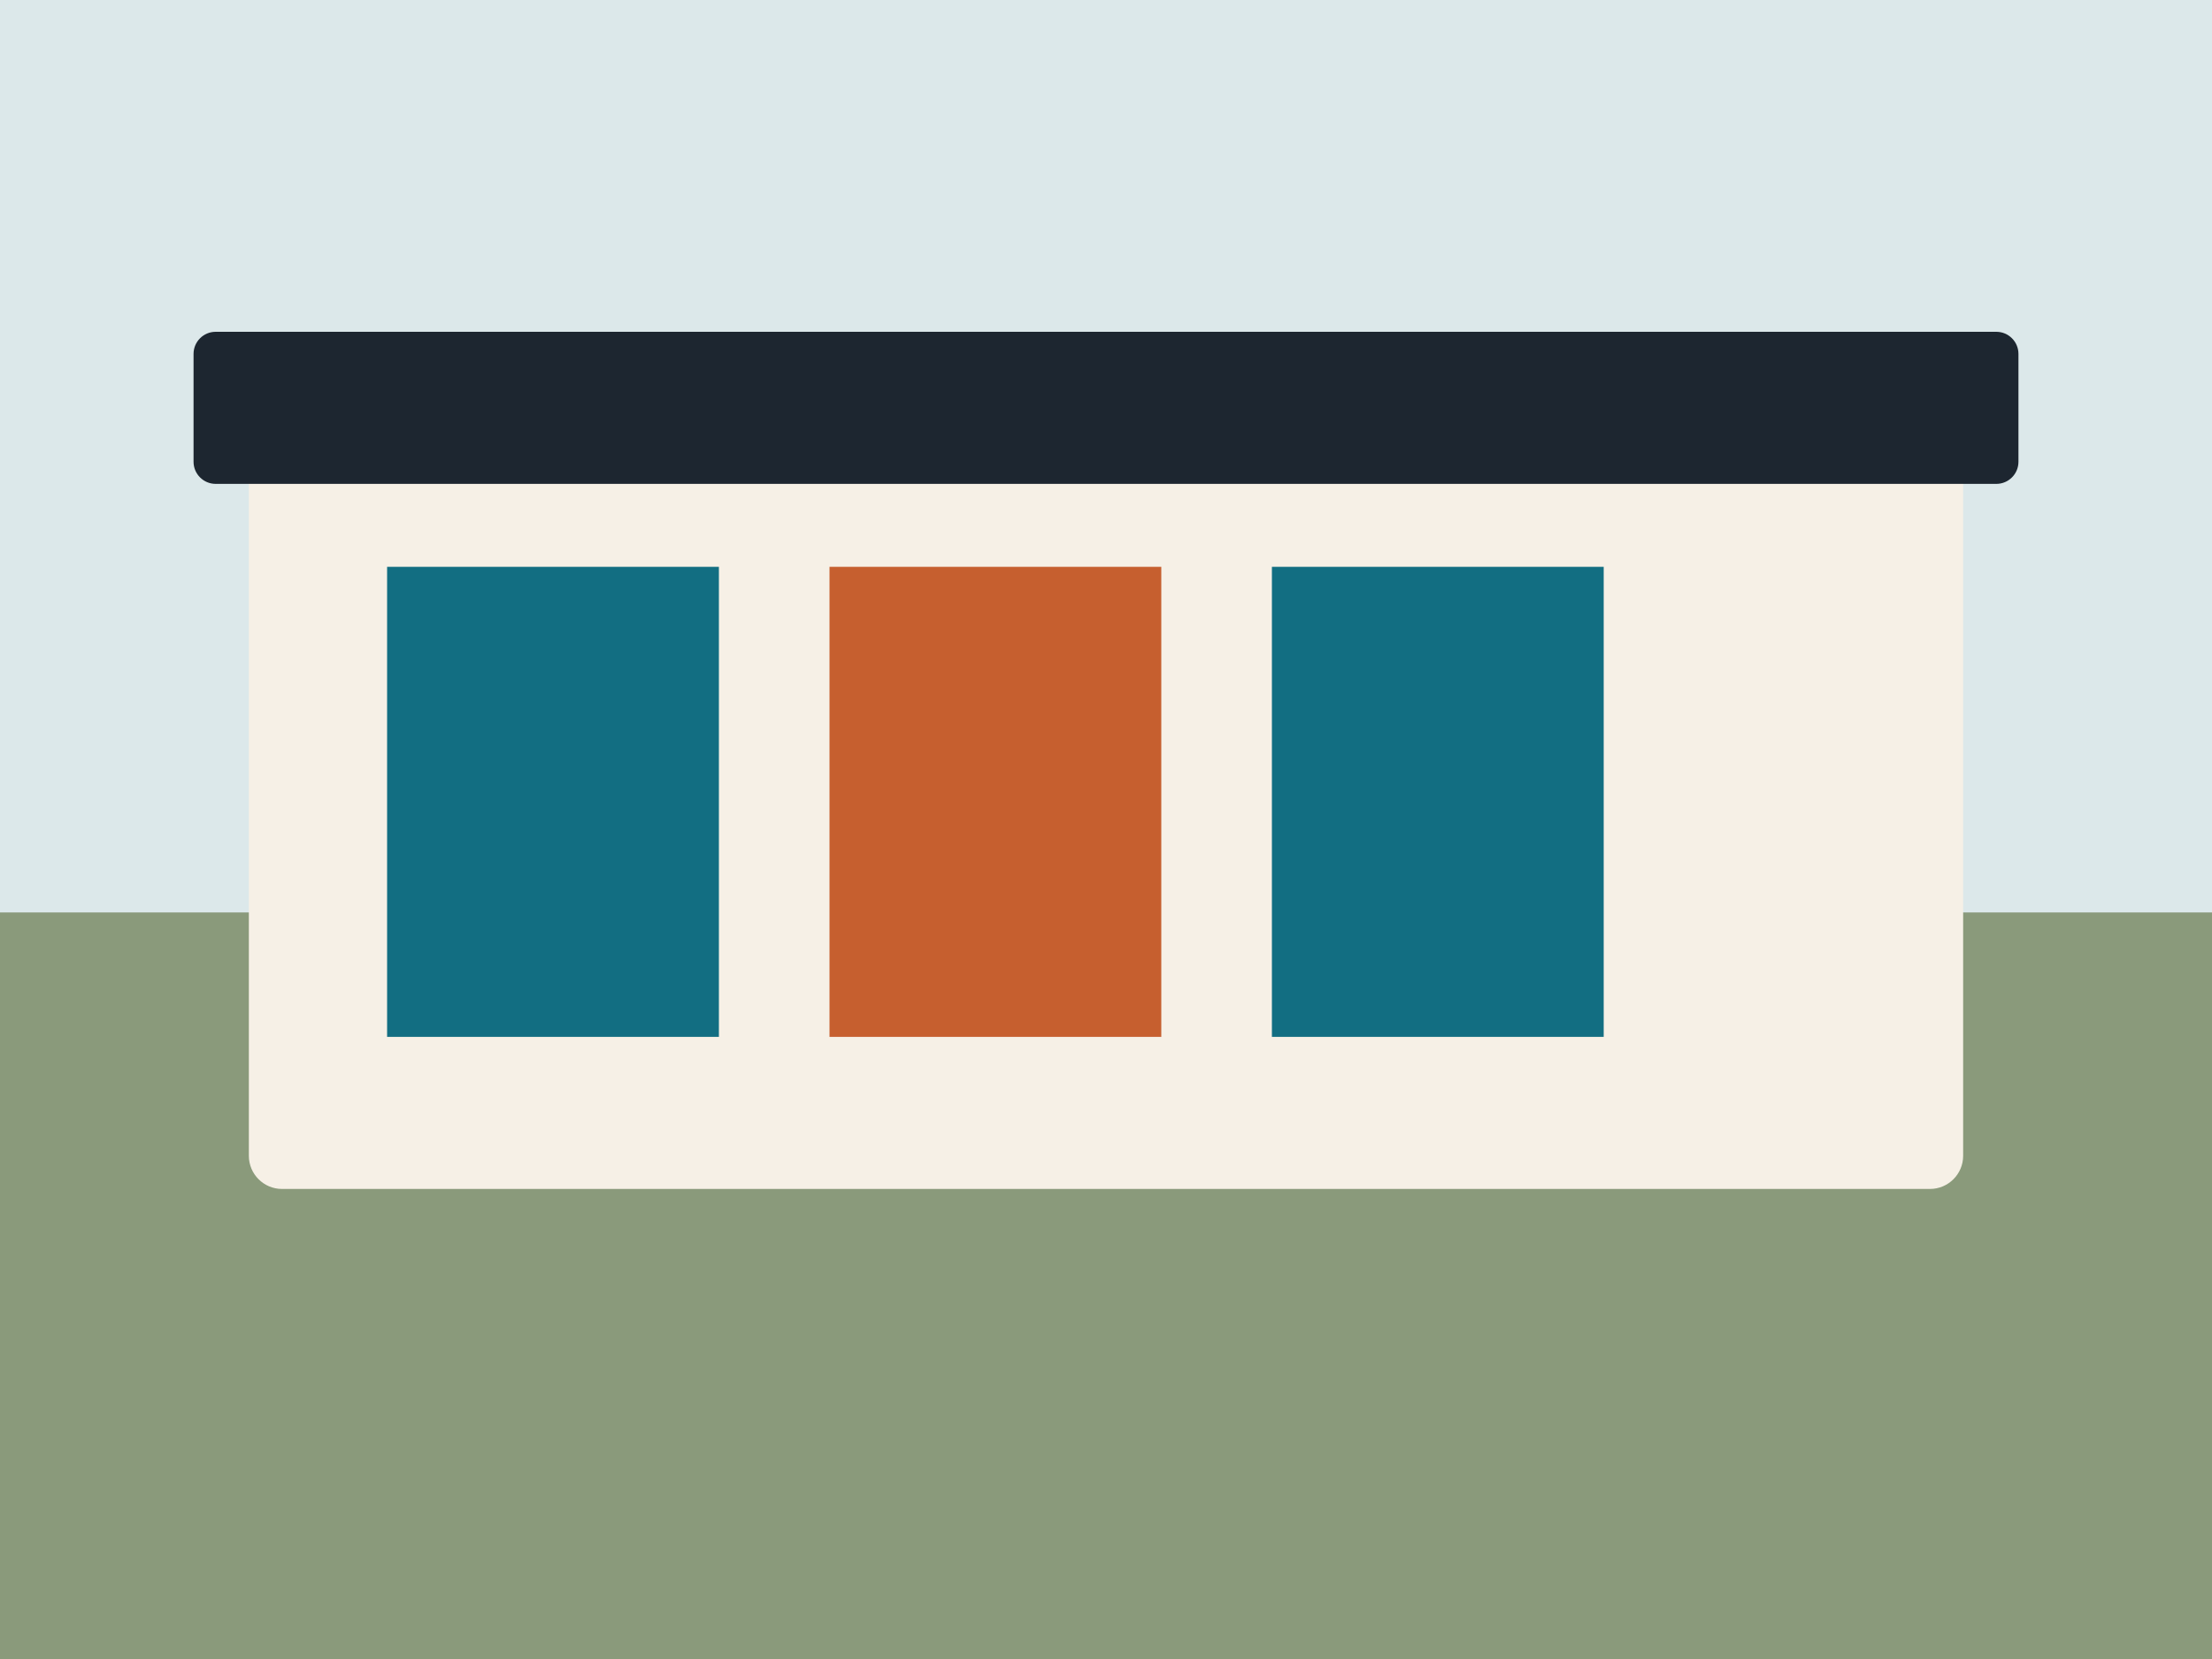
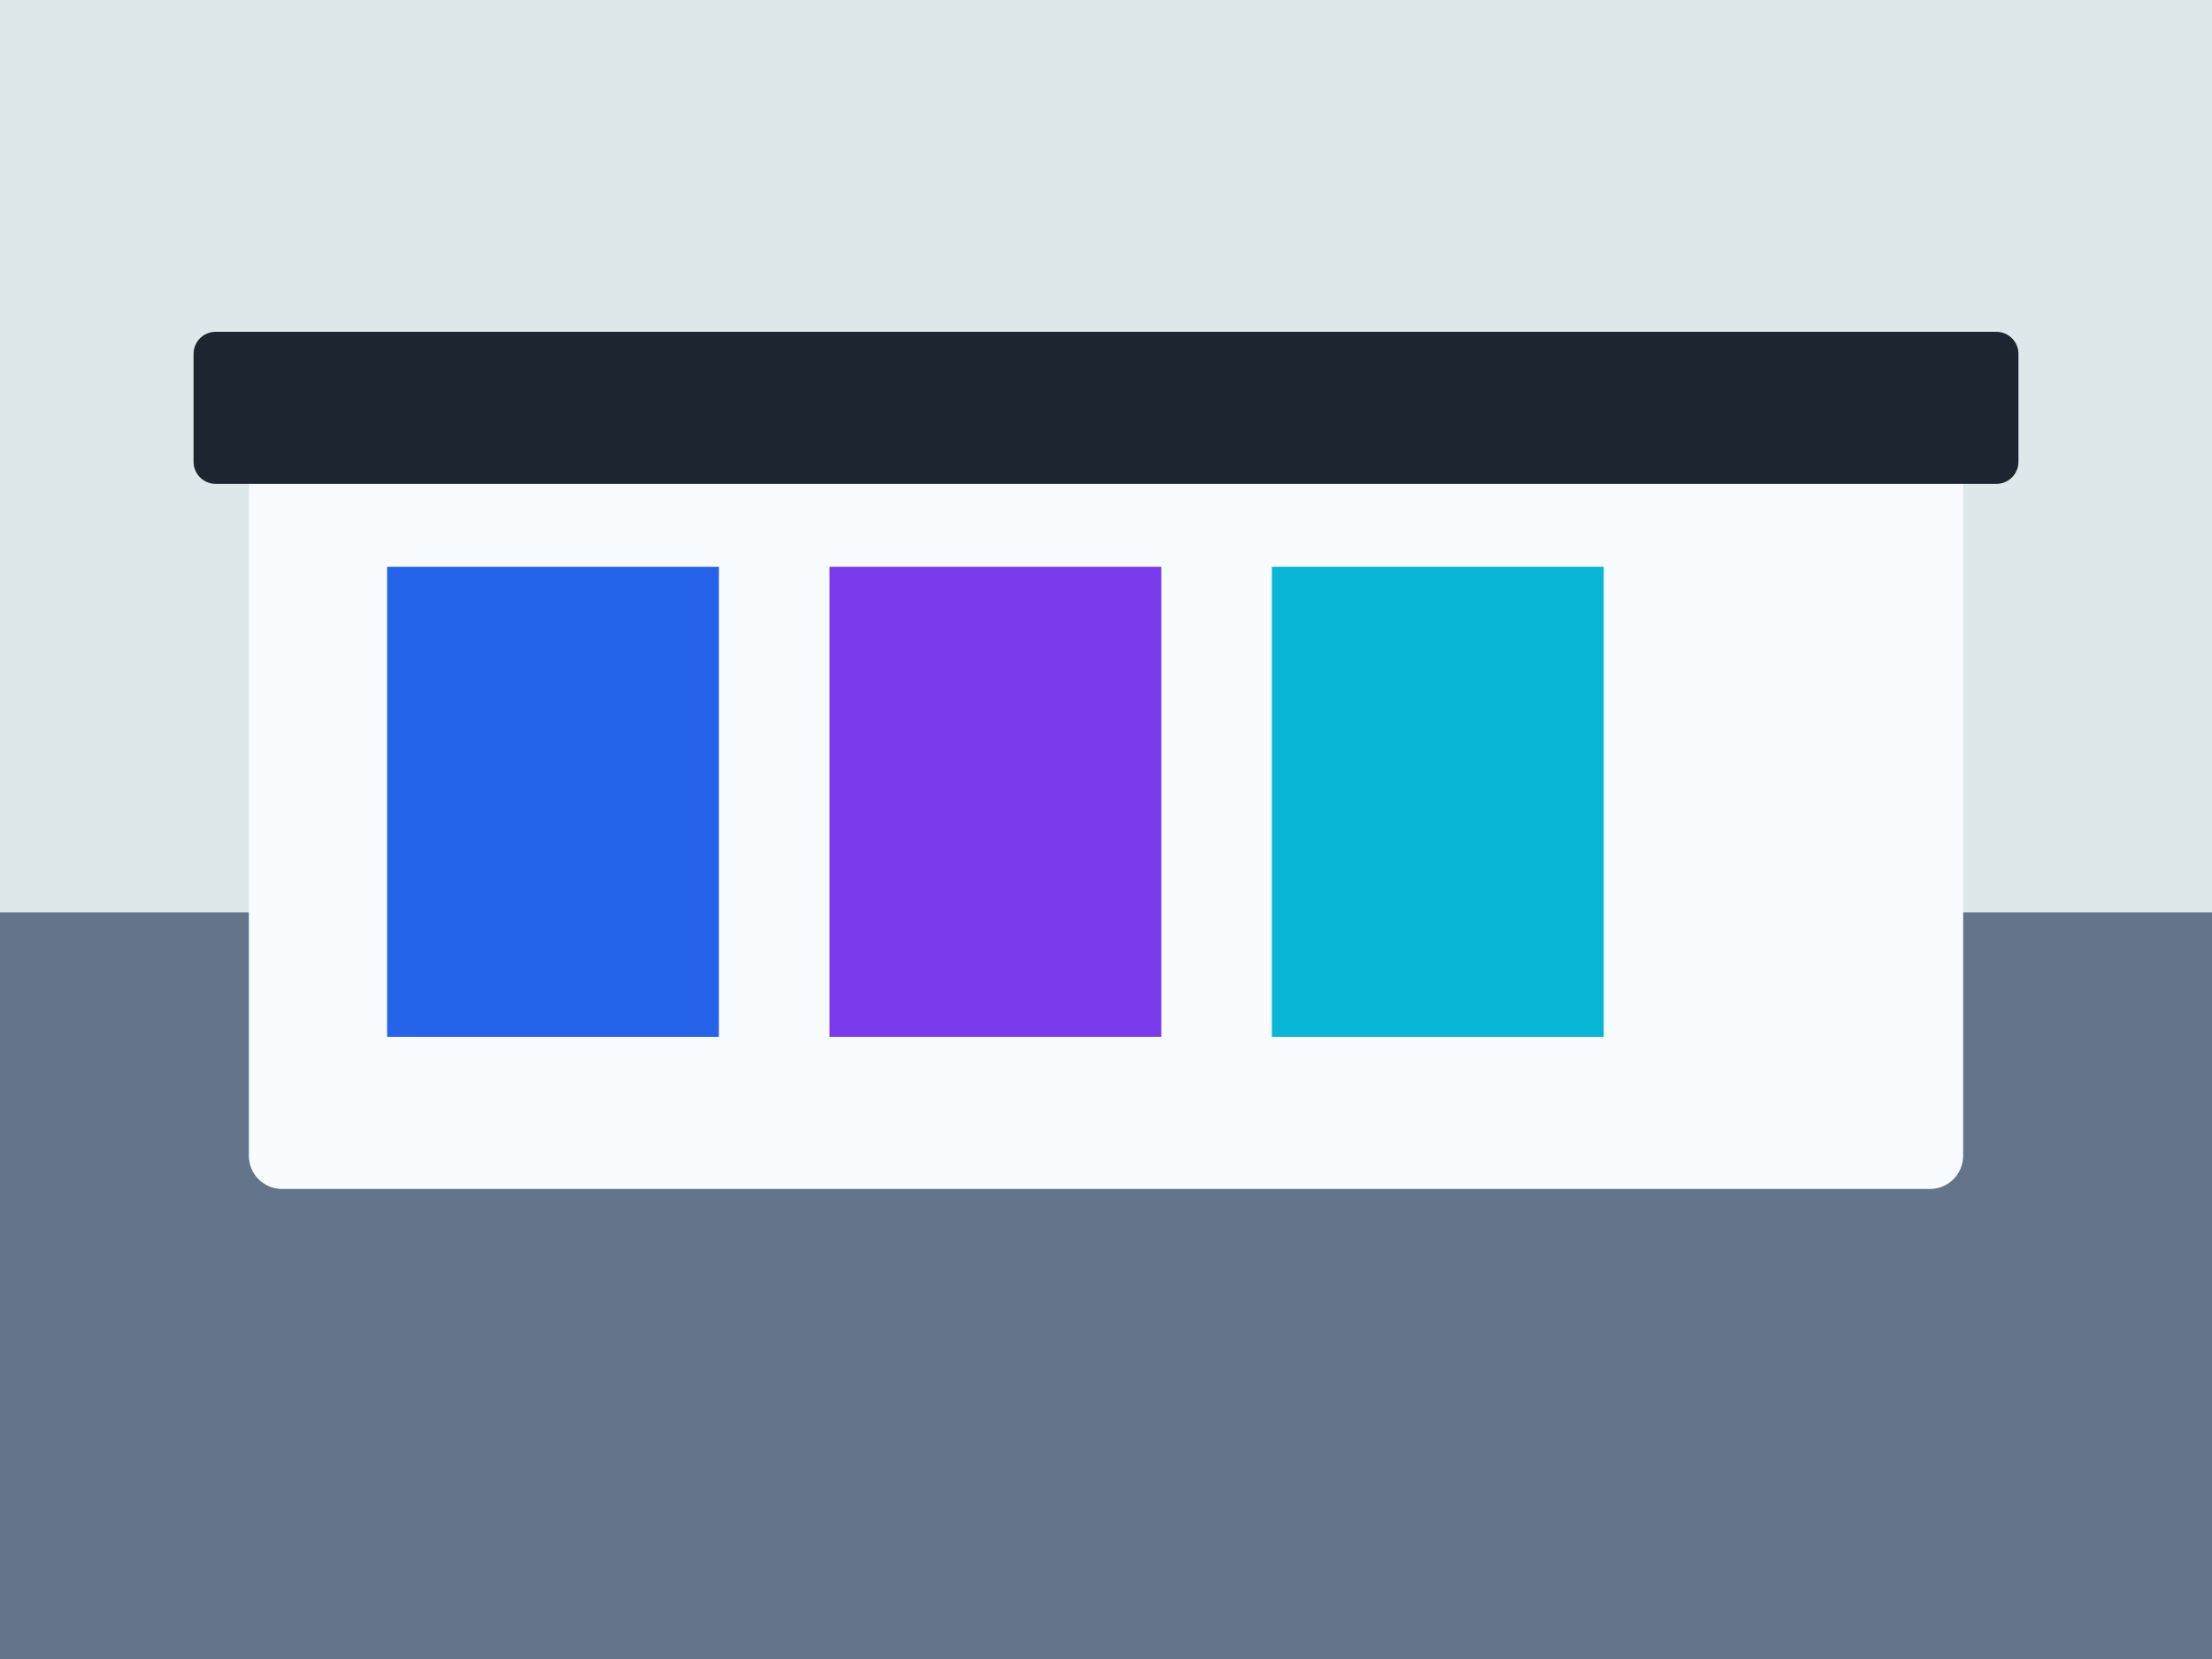
<svg xmlns="http://www.w3.org/2000/svg" viewBox="0 0 800 600">
  <rect width="800" height="600" fill="#dce8ea" />
-   <rect x="0" y="330" width="800" height="270" fill="#8a9a7b" />
-   <rect x="90" y="150" width="620" height="280" rx="12" fill="#f6f0e6" />
-   <rect x="140" y="205" width="120" height="170" fill="#126e82" />
-   <rect x="300" y="205" width="120" height="170" fill="#c65f2f" />
-   <rect x="460" y="205" width="120" height="170" fill="#126e82" />
+   <rect x="0" y="330" width="800" height="270" fill="#64748b" />
+   <rect x="90" y="150" width="620" height="280" rx="12" fill="#f8fbff" />
+   <rect x="140" y="205" width="120" height="170" fill="#2563eb" />
+   <rect x="300" y="205" width="120" height="170" fill="#7c3aed" />
+   <rect x="460" y="205" width="120" height="170" fill="#06b6d4" />
  <rect x="70" y="120" width="660" height="55" rx="8" fill="#1d2630" />
</svg>
